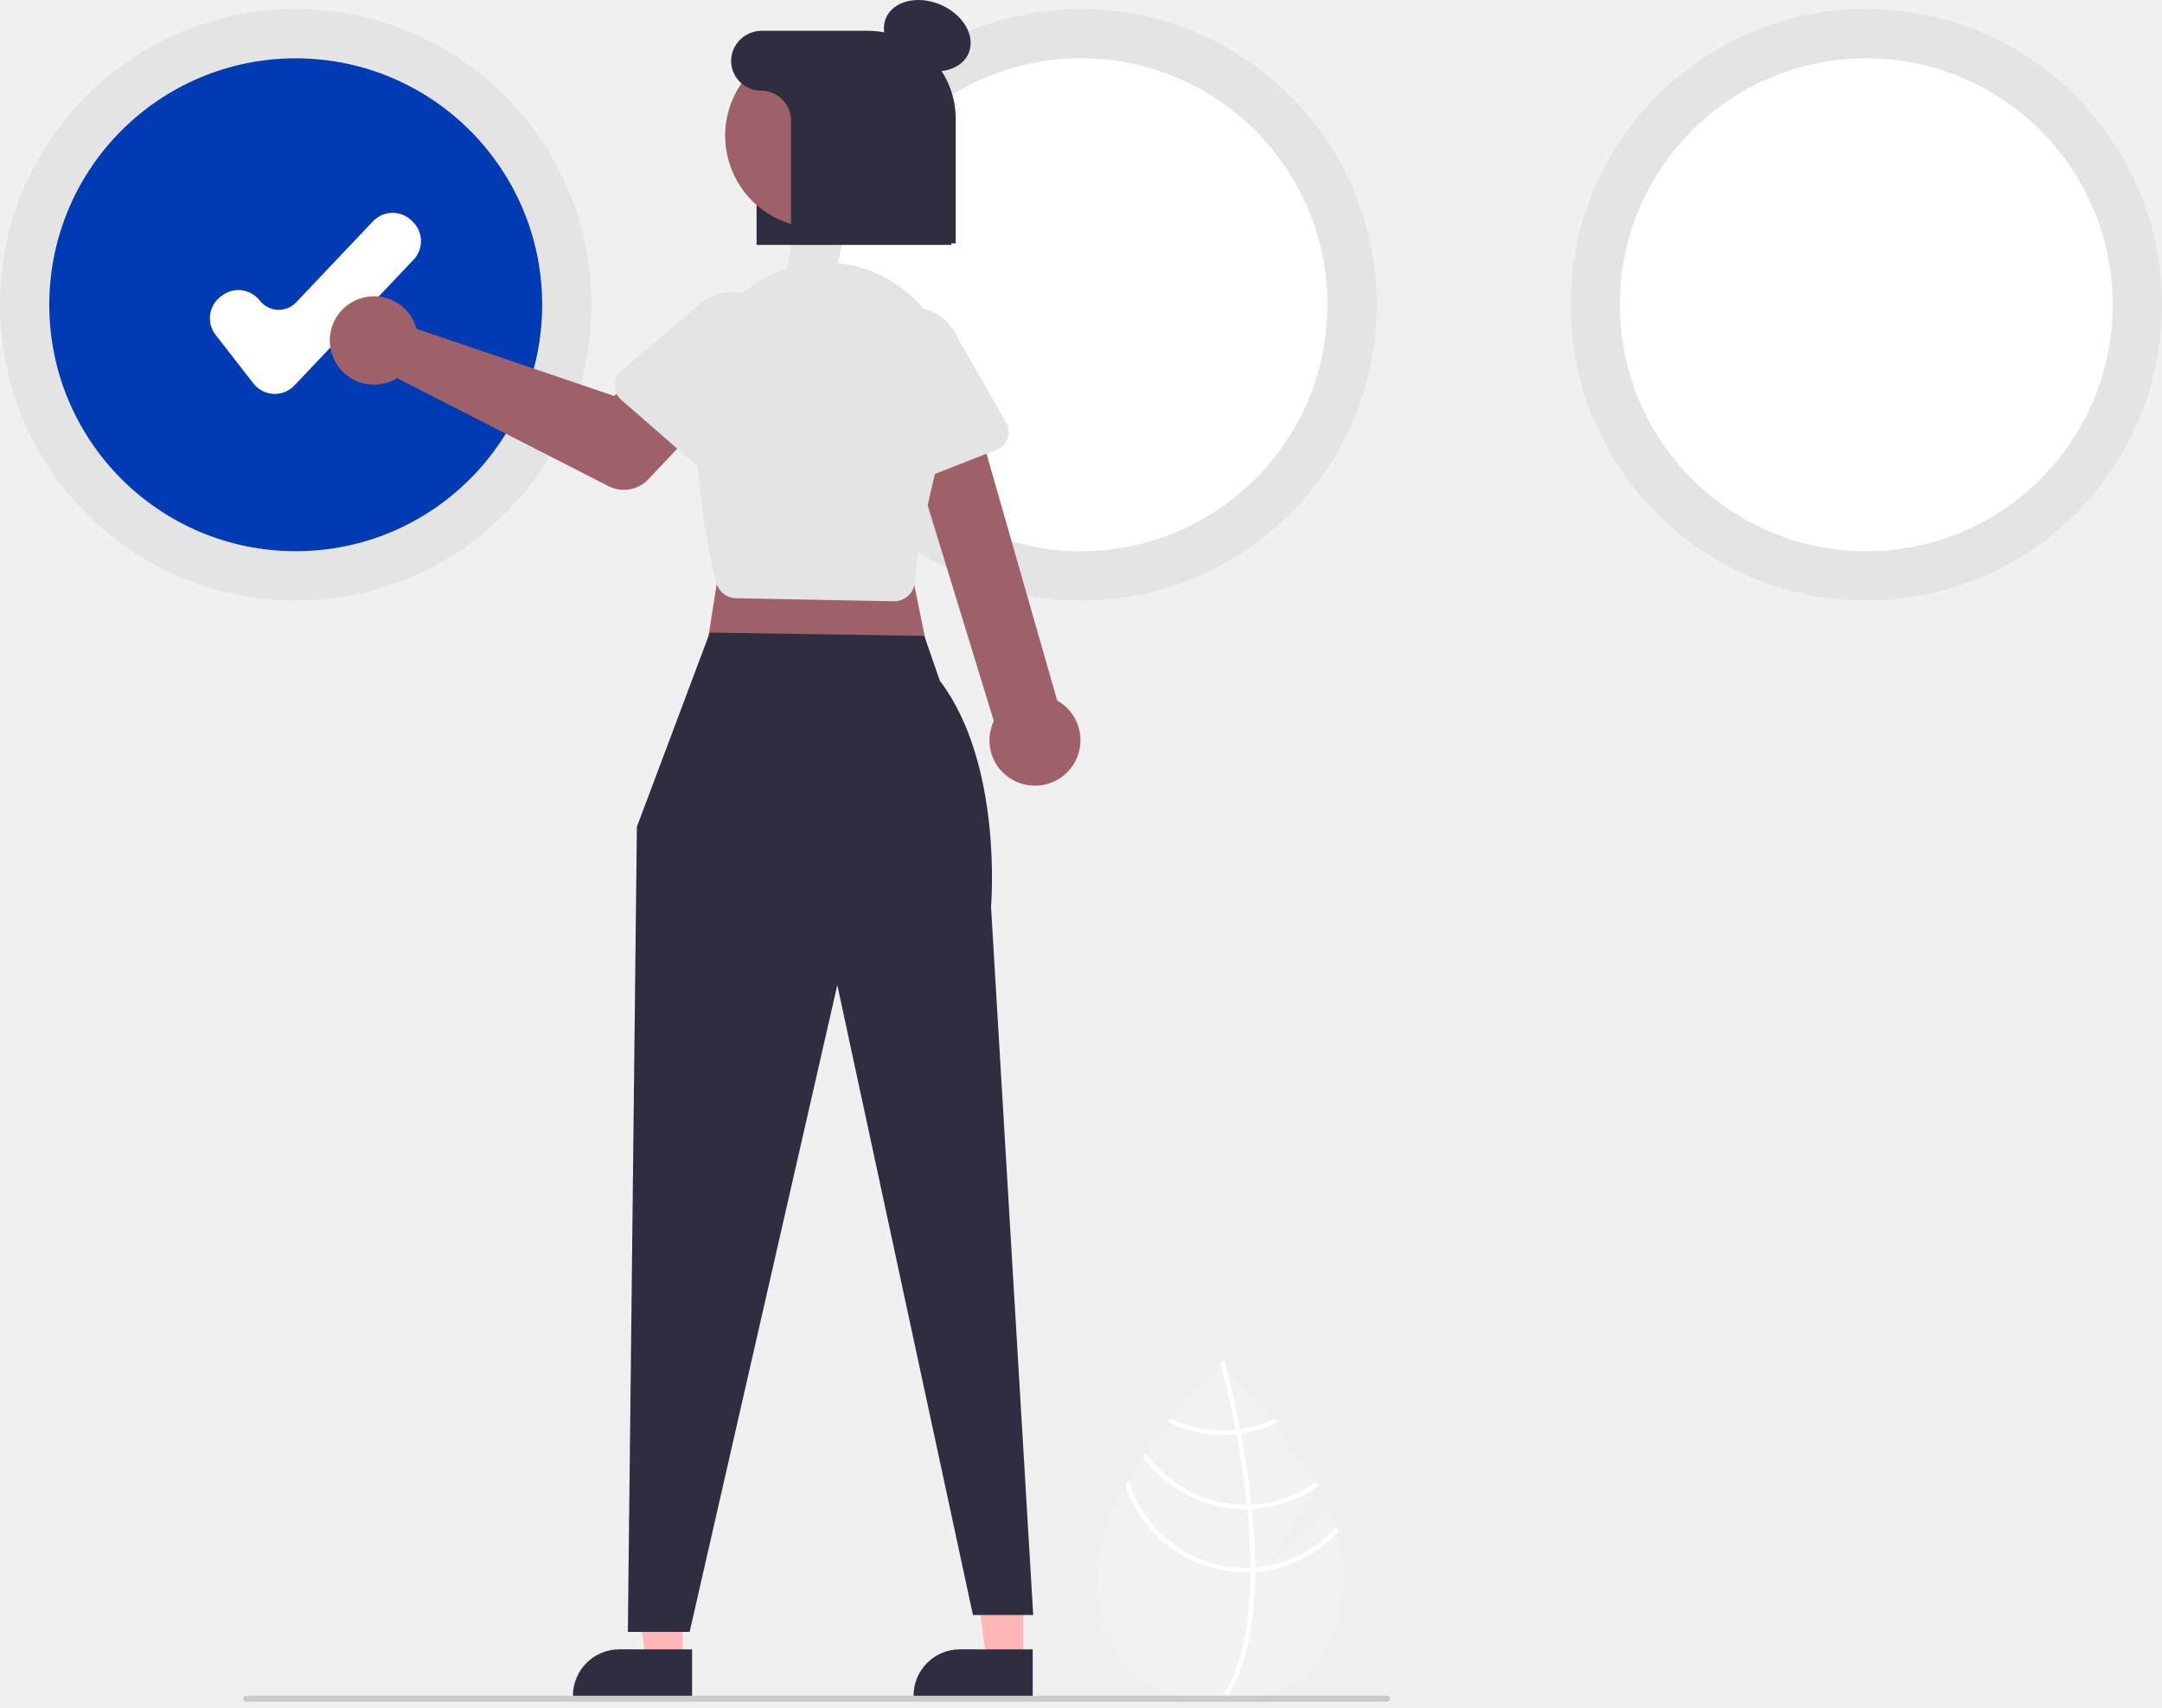
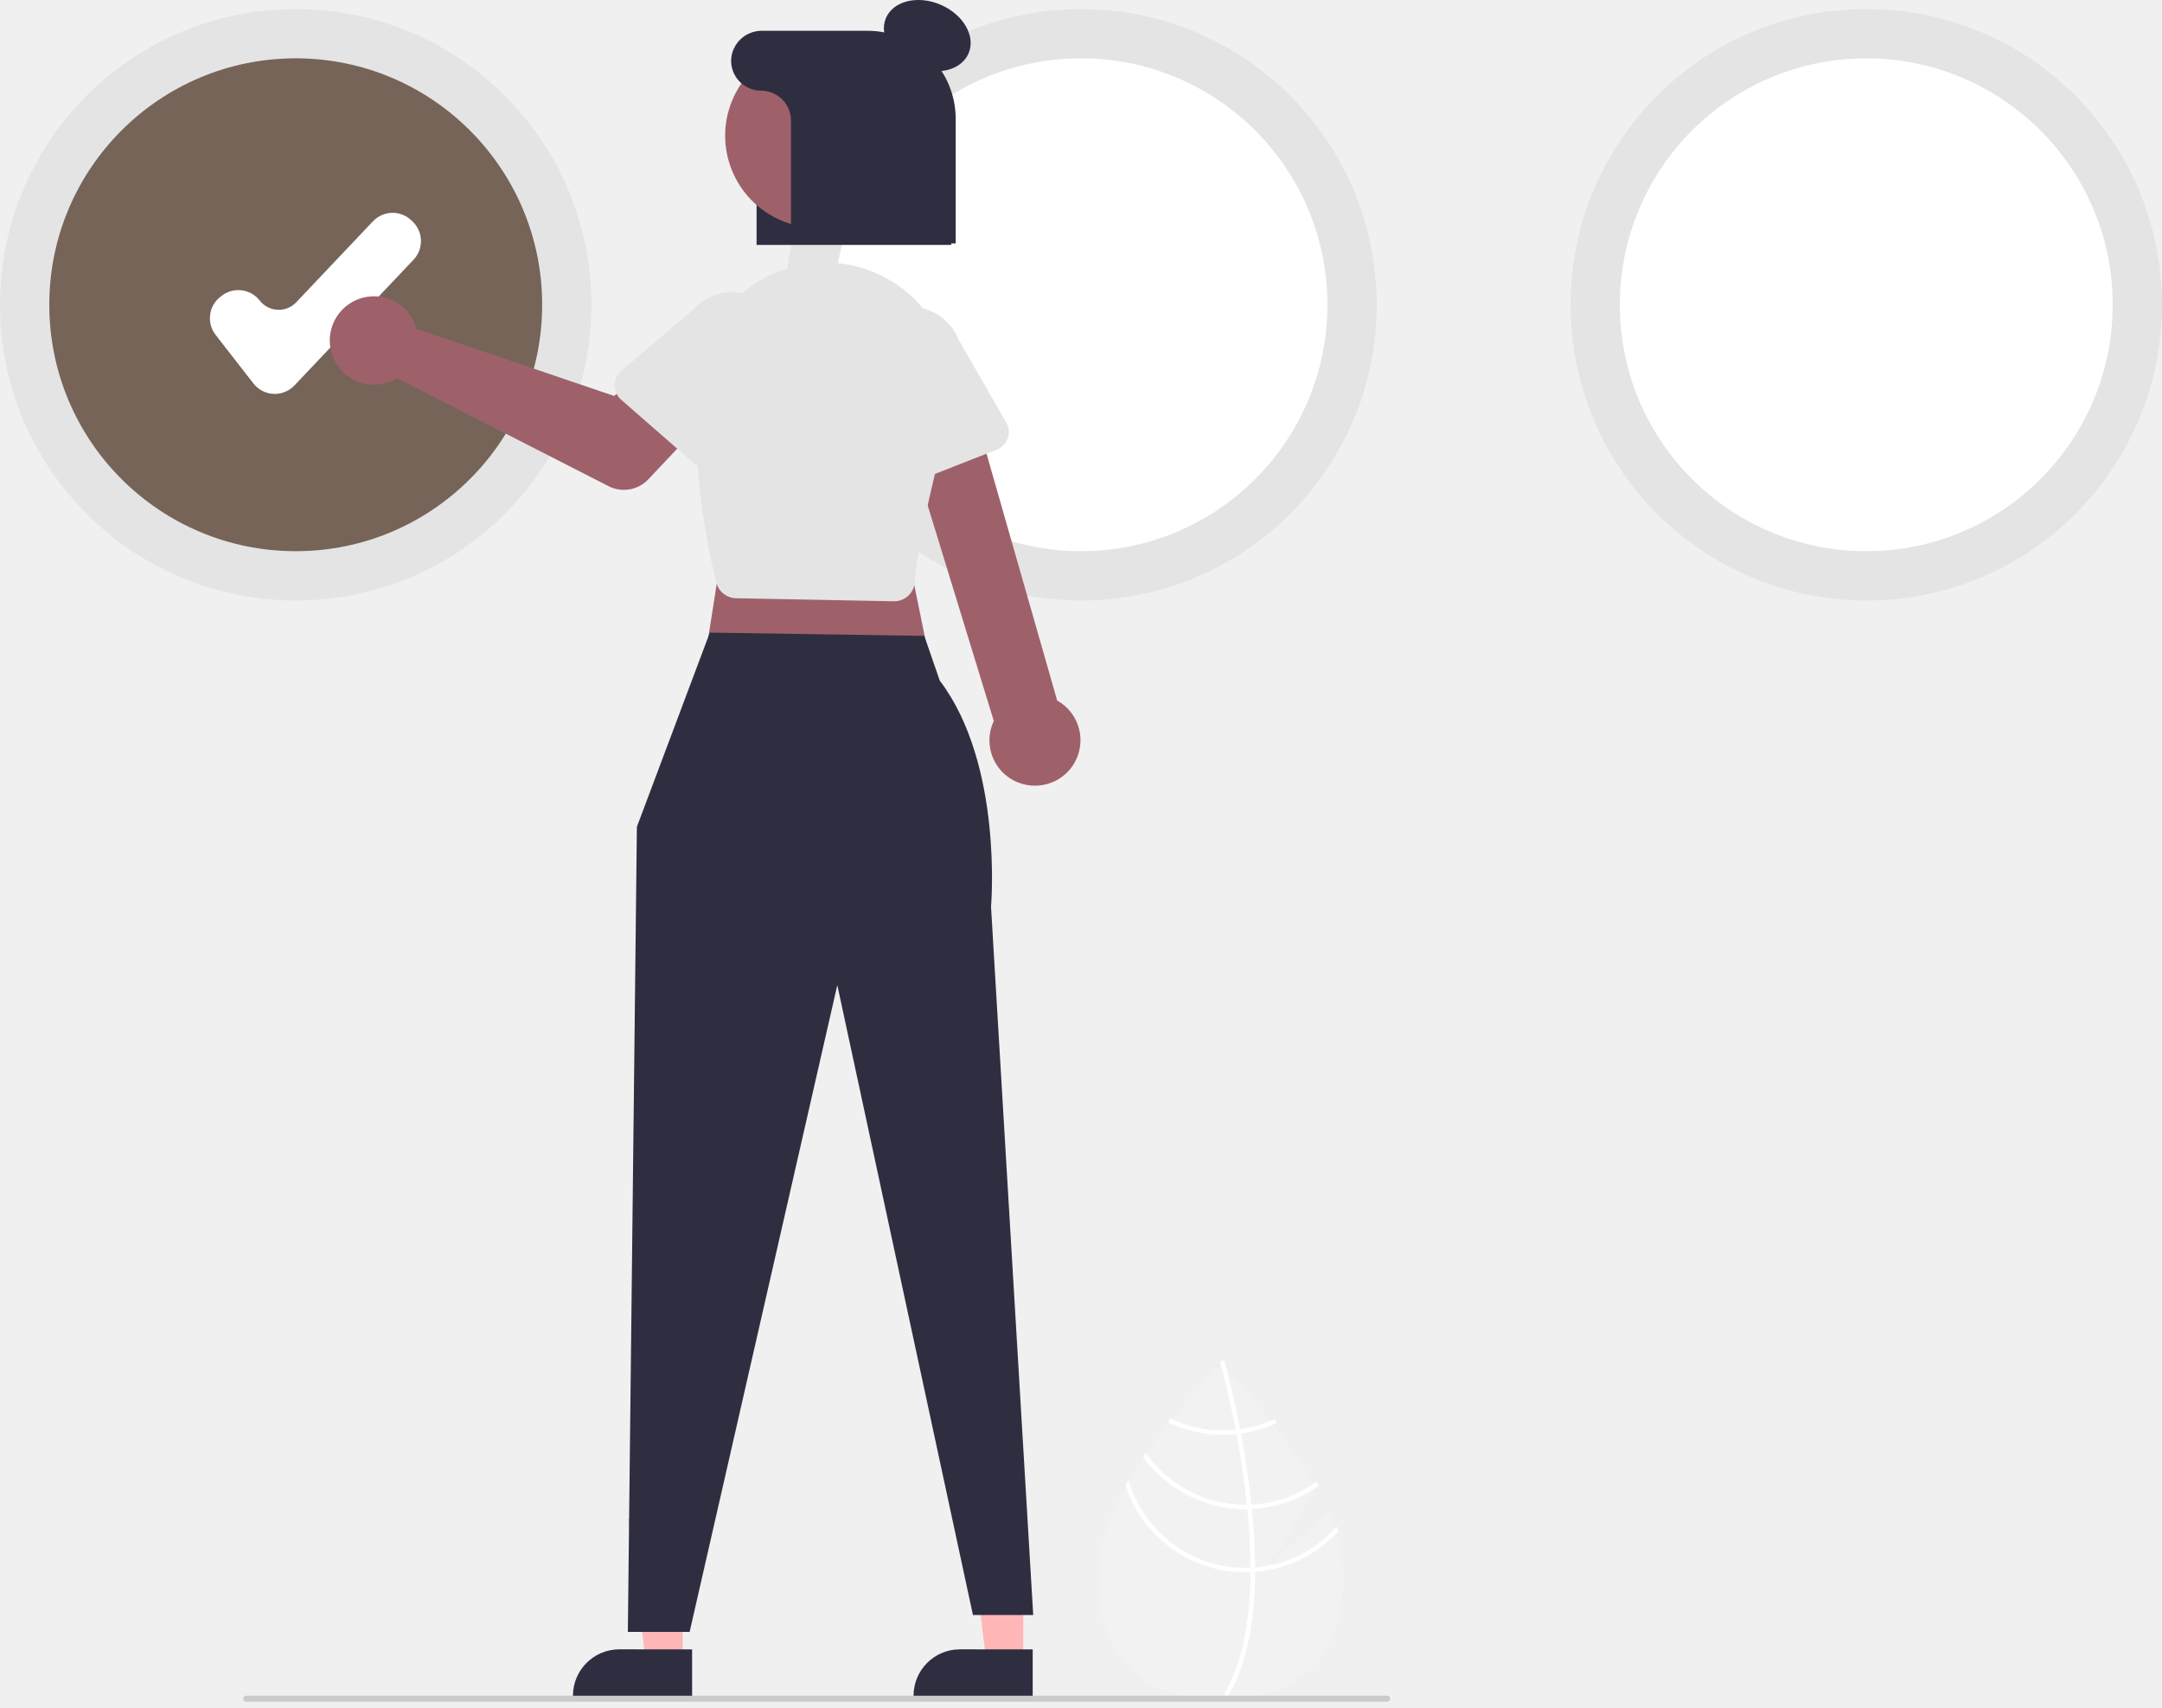
<svg xmlns="http://www.w3.org/2000/svg" width="200" height="158" fill="none">
  <g clip-path="url(#a)">
    <path d="m122.819 139.815-5.337 4.914 4.242-7.117c-3.342-6.061-8.808-11.299-8.808-11.299s-11.34 10.865-11.34 19.405c0 8.54 5.077 11.522 11.34 11.522s11.34-2.982 11.34-11.522c0-1.901-.563-3.917-1.437-5.903Z" fill="#F2F2F2" />
    <path d="M116.111 144.996v.421c-.025 4.893-.851 8.711-2.47 11.399-.023.04-.048.078-.071.117l-.181-.11-.173-.109c1.796-2.903 2.432-7.006 2.455-11.274.002-.137.004-.277.002-.417a56.758 56.758 0 0 0-.294-5.409c-.012-.138-.027-.278-.041-.417a83.692 83.692 0 0 0-1.042-6.936c-.628-3.288-1.267-5.67-1.413-6.197l-.029-.109.197-.056.003-.002.2-.056c.002.008.037.127.095.348.223.825.803 3.065 1.372 6.02l.077.409c.296 1.577.585 3.34.815 5.191.058.465.11.923.156 1.375a57.082 57.082 0 0 1 .342 5.812Z" fill="#fff" />
    <path d="M114.72 132.207a11.528 11.528 0 0 1-1.6.112 11.174 11.174 0 0 1-4.835-1.091l-.264.333a11.596 11.596 0 0 0 5.099 1.175c.419 0 .838-.022 1.254-.066.142-.015.284-.034.423-.055a11.475 11.475 0 0 0 3.324-1.006l-.262-.338c-.995.465-2.052.78-3.139.936ZM115.767 139.182a6.914 6.914 0 0 1-.431.013c-.044.002-.09.002-.134.002-1.813 0-3.598-.438-5.205-1.278a11.23 11.23 0 0 1-4.022-3.542c-.084.123-.167.246-.248.371a11.655 11.655 0 0 0 9.475 4.866c.059 0 .117 0 .175-.002a11.599 11.599 0 0 0 6.613-2.18 33.74 33.74 0 0 0-.203-.369 11.159 11.159 0 0 1-6.02 2.119Z" fill="#fff" />
    <path d="M116.109 144.996a12.28 12.28 0 0 1-.906.038 11.276 11.276 0 0 1-10.808-8.111c-.093.169-.187.335-.277.504a11.683 11.683 0 0 0 11.991 7.99 11.654 11.654 0 0 0 7.69-3.753c-.044-.154-.094-.307-.144-.461a11.233 11.233 0 0 1-7.546 3.793Z" fill="#fff" />
    <path d="M27.356 55.55c15.108 0 27.355-12.247 27.355-27.355C54.711 13.086 42.464.838 27.356.838 12.247.839 0 13.086 0 28.195 0 43.303 12.248 55.55 27.356 55.55Z" fill="#E4E4E4" />
-     <path d="M27.357 50.99c12.59 0 22.796-10.207 22.796-22.797S39.947 5.396 27.357 5.396 4.56 15.603 4.56 28.193s10.206 22.796 22.796 22.796Z" fill="#003BB3" />
+     <path d="M27.357 50.99c12.59 0 22.796-10.207 22.796-22.797S39.947 5.396 27.357 5.396 4.56 15.603 4.56 28.193s10.206 22.796 22.796 22.796Z" fill="#766458" />
    <path d="M100 55.55c15.108 0 27.356-12.247 27.356-27.355C127.356 13.086 115.108.838 100 .838c-15.108 0-27.356 12.247-27.356 27.356 0 15.108 12.248 27.355 27.356 27.355Z" fill="#E4E4E4" />
    <path d="M99.999 50.99c12.59 0 22.796-10.207 22.796-22.797S112.589 5.396 99.999 5.396 77.202 15.603 77.202 28.193 87.408 50.989 100 50.989Z" fill="#fff" />
    <path d="M172.645 55.55C187.753 55.55 200 43.303 200 28.195 200 13.086 187.753.838 172.645.838s-27.356 12.247-27.356 27.356c0 15.108 12.248 27.355 27.356 27.355Z" fill="#E4E4E4" />
    <path d="M172.643 50.99c12.59 0 22.796-10.207 22.796-22.797S185.233 5.396 172.643 5.396s-22.796 10.207-22.796 22.797 10.206 22.796 22.796 22.796ZM25.42 36.438a2.5 2.5 0 0 1-1.979-.968l-3.496-4.495a2.508 2.508 0 0 1 .439-3.516l.126-.098a2.508 2.508 0 0 1 3.515.44 2.23 2.23 0 0 0 3.377.164l7.1-7.495a2.504 2.504 0 0 1 3.542-.096l.116.11a2.506 2.506 0 0 1 .096 3.541l-11.018 11.63a2.503 2.503 0 0 1-1.819.782Z" fill="#fff" />
    <path d="M87.995 22.654H69.989V6.994a3.663 3.663 0 0 1 3.722-3.592h5.986c4.575 0 8.298 3.593 8.298 8.01v11.242Z" fill="#2F2E41" />
    <path d="M94.66 153.689h-3.418l-1.627-13.184h5.045v13.184Z" fill="#FFB6B6" />
    <path d="m95.531 157.003-11.021-.001v-.139a4.288 4.288 0 0 1 4.29-4.29l6.732.001v4.429Z" fill="#2F2E41" />
    <path d="M63.154 153.689h-3.419l-1.626-13.184h5.045v13.184Z" fill="#FFB6B6" />
    <path d="m64.025 157.003-11.022-.001v-.139a4.288 4.288 0 0 1 4.29-4.29l6.732.001v4.429Z" fill="#2F2E41" />
    <path d="m67.28 47.769-2.23 14.219 21.19.279-2.789-13.662-16.17-.836Z" fill="#9E616A" />
    <path d="m65.665 58.518-6.749 17.97-.836 74.471h5.716l13.661-59.834 12.547 58.272h5.576l-3.903-65.52s1.15-13.152-4.74-20.912l-1.434-4.142-19.838-.305Z" fill="#2F2E41" />
    <path d="M94.615 72.526a4.182 4.182 0 0 1-2.68-5.828L82.921 37.31l6.63-1.315 8.245 28.807a4.206 4.206 0 0 1-3.18 7.724Z" fill="#9E616A" />
    <path d="m82.686 55.622-14.607-.282a1.91 1.91 0 0 1-1.81-1.439c-.782-3.1-2.505-11.18-1.592-19.227a11.734 11.734 0 0 1 13.34-10.266 11.742 11.742 0 0 1 9.691 14.604c-1.838 6.983-2.877 11.978-3.087 14.848a1.906 1.906 0 0 1-1.935 1.762Z" fill="#E4E4E4" />
    <path d="M38.316 29.807c.088.197.16.4.215.609l18.284 6.212 3.532-3.086 5.355 4.723-5.723 6.071a3.114 3.114 0 0 1-3.684.638L36.731 34.98a4.087 4.087 0 1 1 1.585-5.173Z" fill="#9E616A" />
    <path d="M56.854 35.638a1.75 1.75 0 0 1 .615-1.322l6.695-5.703a4.867 4.867 0 0 1 7.348 6.38l-4.767 7.424a1.752 1.752 0 0 1-2.627.373l-6.665-5.821a1.75 1.75 0 0 1-.6-1.33ZM82.515 44.752a1.751 1.751 0 0 1-.89-1.155l-1.98-8.569a4.866 4.866 0 0 1 9.048-3.585l4.394 7.65a1.752 1.752 0 0 1-.878 2.504l-8.237 3.236a1.75 1.75 0 0 1-1.457-.08Z" fill="#E4E4E4" />
    <path d="M89.602 4.932c.676-1.583-.487-3.598-2.598-4.5-2.111-.901-4.37-.349-5.047 1.234-.676 1.584.487 3.598 2.598 4.5 2.11.902 4.37.35 5.047-1.234Z" fill="#2F2E41" />
    <path d="M83.053 16.702a8.525 8.525 0 1 0-14.96-8.178 8.525 8.525 0 0 0 14.96 8.178Z" fill="#9E616A" />
    <path d="M80.25 2.848h-9.751a2.833 2.833 0 0 0-2.86 2.586 2.77 2.77 0 0 0 2.765 2.954 2.77 2.77 0 0 1 2.77 2.77v11.357H88.41V11.008a8.16 8.16 0 0 0-8.16-8.16Z" fill="#2F2E41" />
    <path d="M128.318 157.419H22.778a.277.277 0 1 1 0-.554h105.54a.276.276 0 0 1 .196.473.276.276 0 0 1-.196.081Z" fill="#CACACA" />
  </g>
  <defs>
    <clipPath id="a">
      <path fill="#fff" d="M0 0h200v157.419H0z" />
    </clipPath>
  </defs>
</svg>
